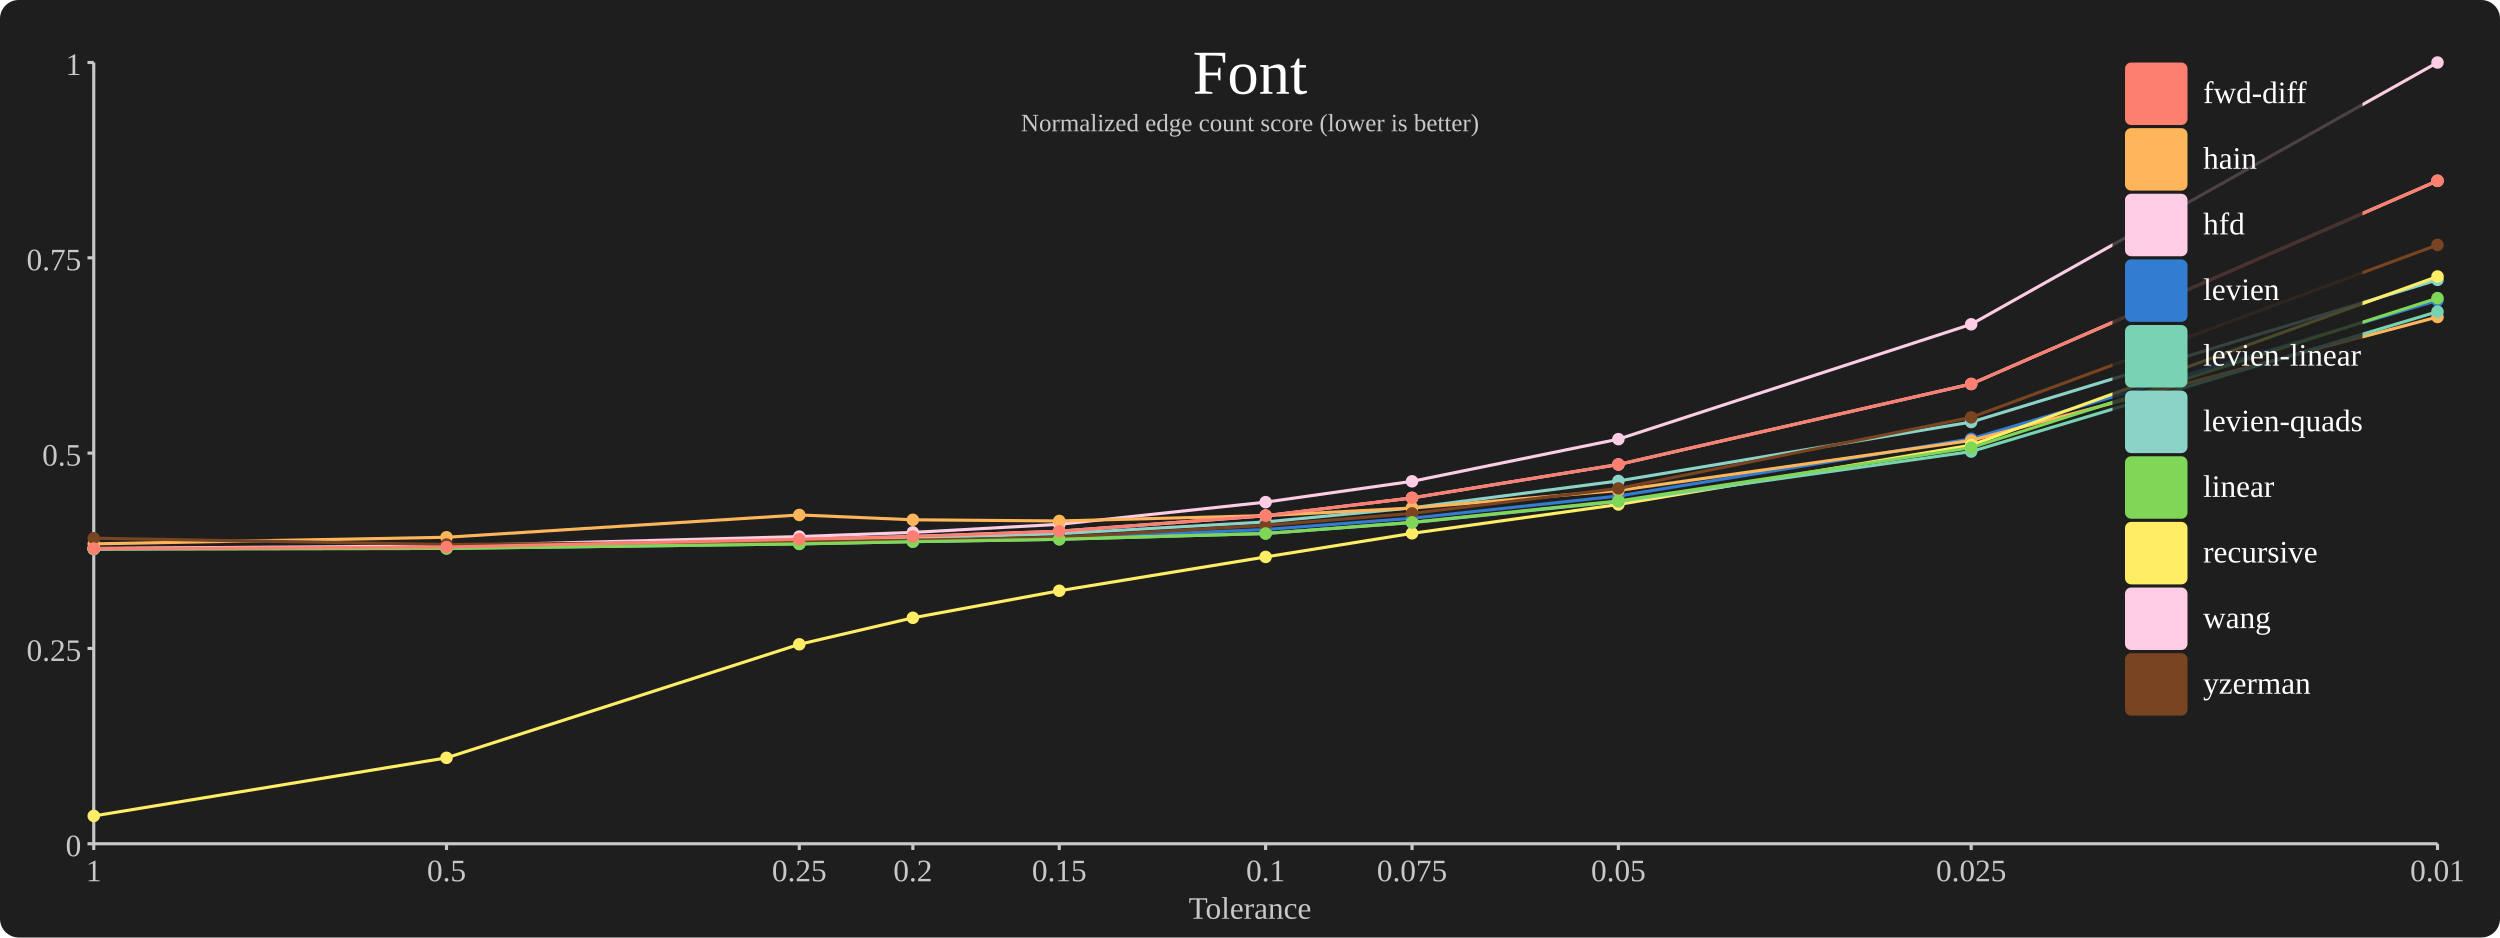
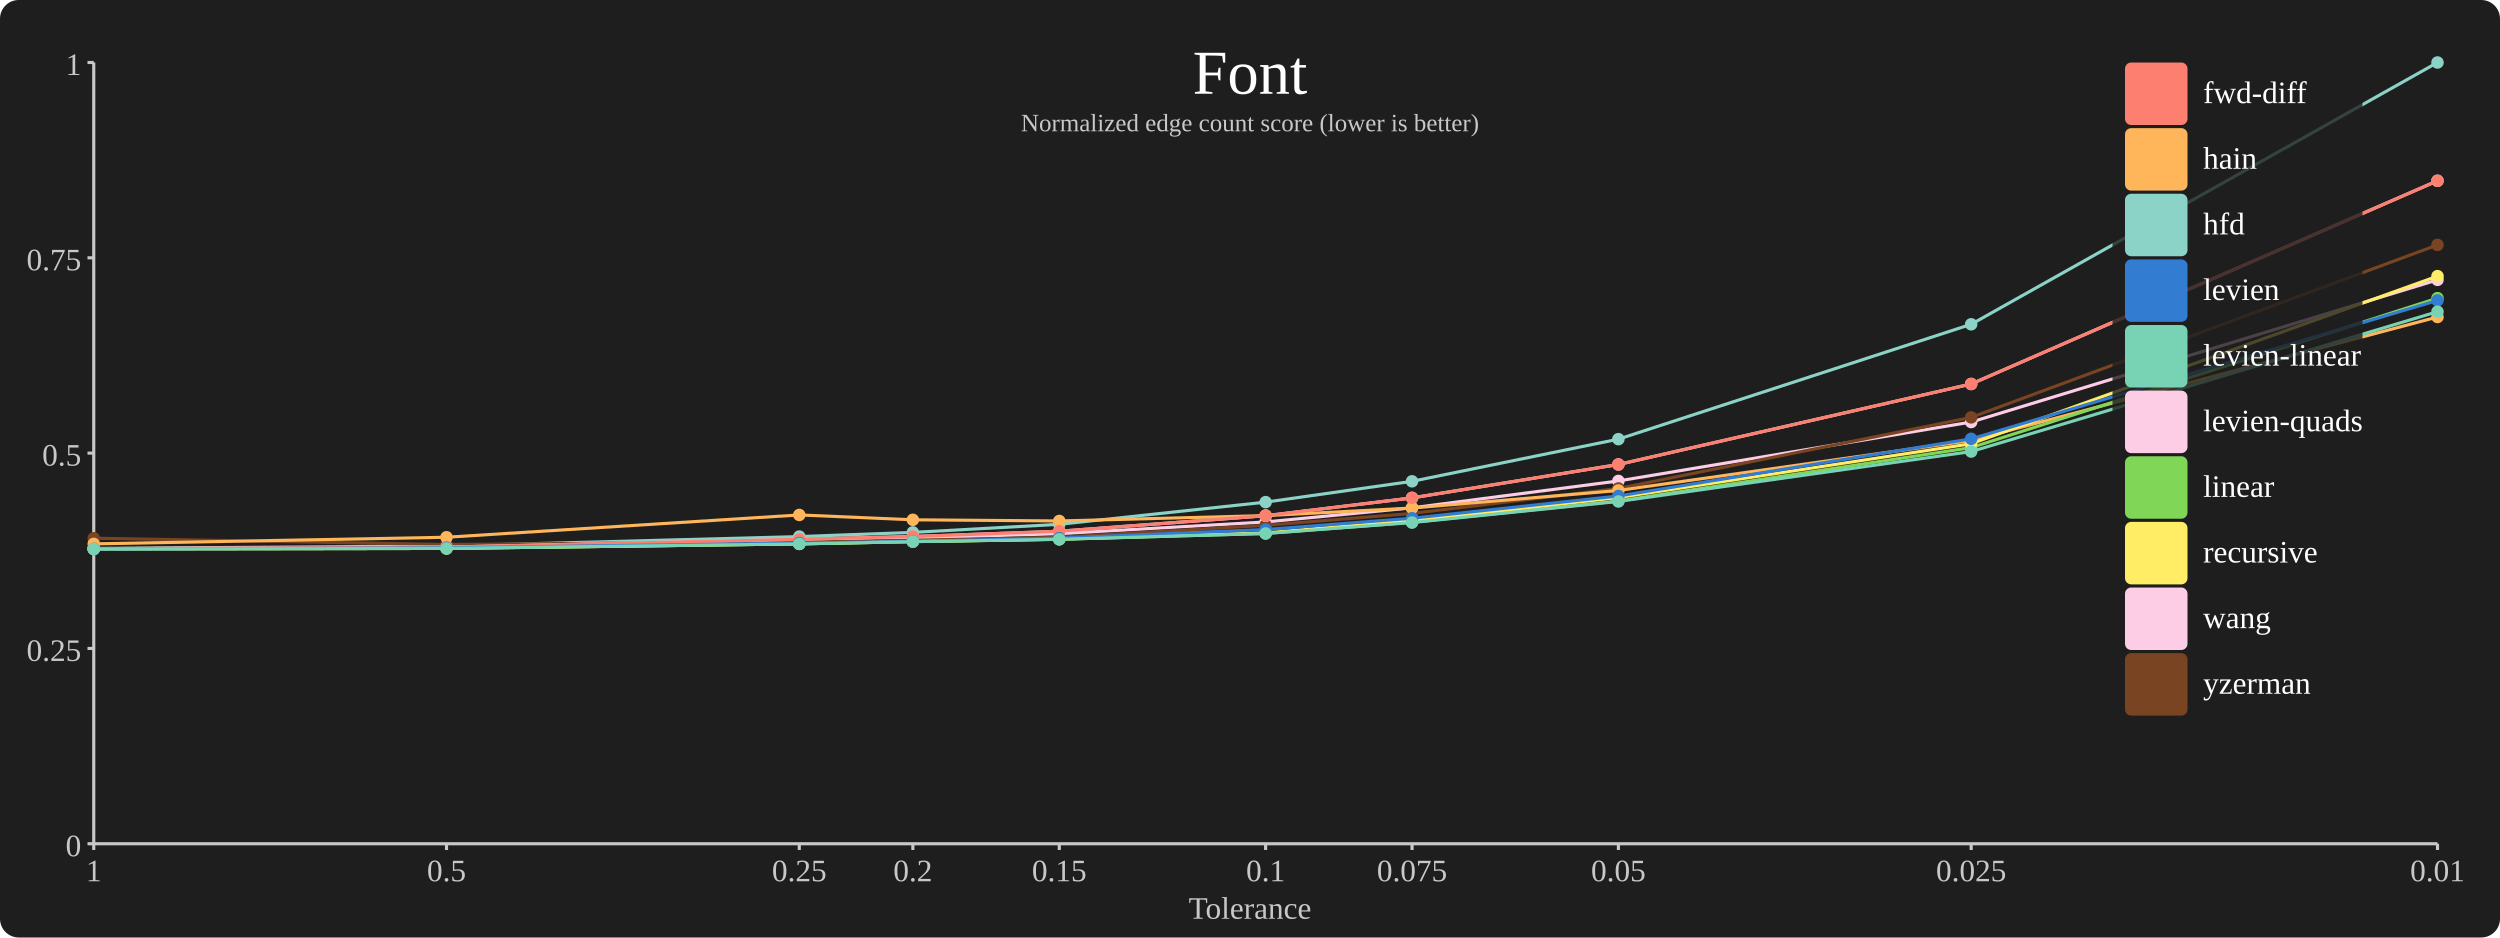
<svg xmlns="http://www.w3.org/2000/svg" viewBox="0 0 800 300">
  <rect x="0" y="0" width="800" height="300" ry="6" style="fill:rgb(30,30,30);stroke:none;fill-opacity:1;stroke-opacity:1;" />
  <path d="M 30 20 L 30 270" style="stroke:rgb(200,200,200);stroke-width:1" />
  <path d="M 30 270 L 780 270" style="stroke:rgb(200,200,200);stroke-width:1" />
  <path d="M 780 270 L 780 272" style="stroke:rgb(200,200,200);stroke-width:1" />
  <text x="780" y="282" style="font-size:10px;fill:rgb(200,200,200);text-anchor:middle;text-align:center;"> 0.01 </text>
  <path d="M 630.772 270 L 630.772 272" style="stroke:rgb(200,200,200);stroke-width:1" />
  <text x="630.772" y="282" style="font-size:10px;fill:rgb(200,200,200);text-anchor:middle;text-align:center;"> 0.025 </text>
  <path d="M 517.886 270 L 517.886 272" style="stroke:rgb(200,200,200);stroke-width:1" />
  <text x="517.886" y="282" style="font-size:10px;fill:rgb(200,200,200);text-anchor:middle;text-align:center;"> 0.05 </text>
  <path d="M 451.852 270 L 451.852 272" style="stroke:rgb(200,200,200);stroke-width:1" />
  <text x="451.852" y="282" style="font-size:10px;fill:rgb(200,200,200);text-anchor:middle;text-align:center;"> 0.075 </text>
  <path d="M 405 270 L 405 272" style="stroke:rgb(200,200,200);stroke-width:1" />
  <text x="405" y="282" style="font-size:10px;fill:rgb(200,200,200);text-anchor:middle;text-align:center;"> 0.1 </text>
  <path d="M 338.966 270 L 338.966 272" style="stroke:rgb(200,200,200);stroke-width:1" />
  <text x="338.966" y="282" style="font-size:10px;fill:rgb(200,200,200);text-anchor:middle;text-align:center;"> 0.15 </text>
  <path d="M 292.114 270 L 292.114 272" style="stroke:rgb(200,200,200);stroke-width:1" />
  <text x="292.114" y="282" style="font-size:10px;fill:rgb(200,200,200);text-anchor:middle;text-align:center;"> 0.2 </text>
  <path d="M 255.773 270 L 255.773 272" style="stroke:rgb(200,200,200);stroke-width:1" />
  <text x="255.773" y="282" style="font-size:10px;fill:rgb(200,200,200);text-anchor:middle;text-align:center;"> 0.25 </text>
  <path d="M 142.886 270 L 142.886 272" style="stroke:rgb(200,200,200);stroke-width:1" />
  <text x="142.886" y="282" style="font-size:10px;fill:rgb(200,200,200);text-anchor:middle;text-align:center;"> 0.5 </text>
  <path d="M 30 270 L 30 272" style="stroke:rgb(200,200,200);stroke-width:1" />
  <text x="30" y="282" style="font-size:10px;fill:rgb(200,200,200);text-anchor:middle;text-align:center;"> 1 </text>
  <path d="M 28 270 L 30 270" style="stroke:rgb(200,200,200);stroke-width:1" />
  <text x="26" y="274" style="font-size:10px;fill:rgb(200,200,200);text-anchor:end;text-align:right;"> 0 </text>
  <path d="M 28 207.5 L 30 207.5" style="stroke:rgb(200,200,200);stroke-width:1" />
  <text x="26" y="211.5" style="font-size:10px;fill:rgb(200,200,200);text-anchor:end;text-align:right;"> 0.25 </text>
  <path d="M 28 145 L 30 145" style="stroke:rgb(200,200,200);stroke-width:1" />
  <text x="26" y="149" style="font-size:10px;fill:rgb(200,200,200);text-anchor:end;text-align:right;"> 0.5 </text>
  <path d="M 28 82.5 L 30 82.5" style="stroke:rgb(200,200,200);stroke-width:1" />
  <text x="26" y="86.5" style="font-size:10px;fill:rgb(200,200,200);text-anchor:end;text-align:right;"> 0.75 </text>
  <path d="M 28 20 L 30 20" style="stroke:rgb(200,200,200);stroke-width:1" />
  <text x="26" y="24" style="font-size:10px;fill:rgb(200,200,200);text-anchor:end;text-align:right;"> 1 </text>
  <text x="400" y="294" style="font-size:10px;fill:rgb(200,200,200);text-anchor:middle;text-align:center;"> Tolerance </text>
-   <circle cx="780" cy="89.55" r="2" style="fill:rgb(139,211,199);stroke:none;fill-opacity:1;stroke-opacity:1;" />
-   <path d="M 780 89.55 L 630.772 135.05" style="stroke:rgb(139,211,199);stroke-width:1" />
-   <circle cx="630.772" cy="135.05" r="2" style="fill:rgb(139,211,199);stroke:none;fill-opacity:1;stroke-opacity:1;" />
-   <path d="M 630.772 135.05 L 517.886 153.9" style="stroke:rgb(139,211,199);stroke-width:1" />
-   <circle cx="517.886" cy="153.9" r="2" style="fill:rgb(139,211,199);stroke:none;fill-opacity:1;stroke-opacity:1;" />
-   <path d="M 517.886 153.9 L 451.852 162.5" style="stroke:rgb(139,211,199);stroke-width:1" />
-   <circle cx="451.852" cy="162.5" r="2" style="fill:rgb(139,211,199);stroke:none;fill-opacity:1;stroke-opacity:1;" />
-   <path d="M 451.852 162.5 L 405 167.018" style="stroke:rgb(139,211,199);stroke-width:1" />
-   <circle cx="405" cy="167.018" r="2" style="fill:rgb(139,211,199);stroke:none;fill-opacity:1;stroke-opacity:1;" />
-   <path d="M 405 167.018 L 338.966 170.77" style="stroke:rgb(139,211,199);stroke-width:1" />
-   <circle cx="338.966" cy="170.77" r="2" style="fill:rgb(139,211,199);stroke:none;fill-opacity:1;stroke-opacity:1;" />
-   <path d="M 338.966 170.77 L 292.114 172.195" style="stroke:rgb(139,211,199);stroke-width:1" />
-   <circle cx="292.114" cy="172.195" r="2" style="fill:rgb(139,211,199);stroke:none;fill-opacity:1;stroke-opacity:1;" />
-   <path d="M 292.114 172.195 L 255.773 173.103" style="stroke:rgb(139,211,199);stroke-width:1" />
-   <circle cx="255.773" cy="173.103" r="2" style="fill:rgb(139,211,199);stroke:none;fill-opacity:1;stroke-opacity:1;" />
-   <path d="M 255.773 173.103 L 142.886 175.205" style="stroke:rgb(139,211,199);stroke-width:1" />
-   <circle cx="142.886" cy="175.205" r="2" style="fill:rgb(139,211,199);stroke:none;fill-opacity:1;stroke-opacity:1;" />
-   <path d="M 142.886 175.205 L 30 175.582" style="stroke:rgb(139,211,199);stroke-width:1" />
-   <circle cx="30" cy="175.582" r="2" style="fill:rgb(139,211,199);stroke:none;fill-opacity:1;stroke-opacity:1;" />
+   <circle cx="780" cy="20" r="2" style="fill:rgb(139,211,199);stroke:none;fill-opacity:1;stroke-opacity:1;" />
+   <path d="M 780 20 L 630.772 103.775" style="stroke:rgb(139,211,199);stroke-width:1" />
+   <circle cx="630.772" cy="103.775" r="2" style="fill:rgb(139,211,199);stroke:none;fill-opacity:1;stroke-opacity:1;" />
+   <path d="M 630.772 103.775 L 517.886 140.528" style="stroke:rgb(139,211,199);stroke-width:1" />
+   <circle cx="517.886" cy="140.528" r="2" style="fill:rgb(139,211,199);stroke:none;fill-opacity:1;stroke-opacity:1;" />
+   <path d="M 517.886 140.528 L 451.852 154.02" style="stroke:rgb(139,211,199);stroke-width:1" />
+   <circle cx="451.852" cy="154.02" r="2" style="fill:rgb(139,211,199);stroke:none;fill-opacity:1;stroke-opacity:1;" />
+   <path d="M 451.852 154.02 L 405 160.68" style="stroke:rgb(139,211,199);stroke-width:1" />
+   <circle cx="405" cy="160.68" r="2" style="fill:rgb(139,211,199);stroke:none;fill-opacity:1;stroke-opacity:1;" />
+   <path d="M 405 160.68 L 338.966 167.775" style="stroke:rgb(139,211,199);stroke-width:1" />
+   <circle cx="338.966" cy="167.775" r="2" style="fill:rgb(139,211,199);stroke:none;fill-opacity:1;stroke-opacity:1;" />
+   <path d="M 338.966 167.775 L 292.114 170.363" style="stroke:rgb(139,211,199);stroke-width:1" />
+   <circle cx="292.114" cy="170.363" r="2" style="fill:rgb(139,211,199);stroke:none;fill-opacity:1;stroke-opacity:1;" />
+   <path d="M 292.114 170.363 L 255.773 171.698" style="stroke:rgb(139,211,199);stroke-width:1" />
+   <circle cx="255.773" cy="171.698" r="2" style="fill:rgb(139,211,199);stroke:none;fill-opacity:1;stroke-opacity:1;" />
+   <path d="M 255.773 171.698 L 142.886 174.688" style="stroke:rgb(139,211,199);stroke-width:1" />
+   <circle cx="142.886" cy="174.688" r="2" style="fill:rgb(139,211,199);stroke:none;fill-opacity:1;stroke-opacity:1;" />
+   <path d="M 142.886 174.688 L 30 175.498" style="stroke:rgb(139,211,199);stroke-width:1" />
+   <circle cx="30" cy="175.498" r="2" style="fill:rgb(139,211,199);stroke:none;fill-opacity:1;stroke-opacity:1;" />
+   <circle cx="780" cy="89.55" r="2" style="fill:rgb(253,204,229);stroke:none;fill-opacity:1;stroke-opacity:1;" />
+   <path d="M 780 89.55 L 630.772 135.05" style="stroke:rgb(253,204,229);stroke-width:1" />
+   <circle cx="630.772" cy="135.05" r="2" style="fill:rgb(253,204,229);stroke:none;fill-opacity:1;stroke-opacity:1;" />
+   <path d="M 630.772 135.05 L 517.886 153.9" style="stroke:rgb(253,204,229);stroke-width:1" />
+   <circle cx="517.886" cy="153.9" r="2" style="fill:rgb(253,204,229);stroke:none;fill-opacity:1;stroke-opacity:1;" />
+   <path d="M 517.886 153.9 L 451.852 162.5" style="stroke:rgb(253,204,229);stroke-width:1" />
+   <circle cx="451.852" cy="162.5" r="2" style="fill:rgb(253,204,229);stroke:none;fill-opacity:1;stroke-opacity:1;" />
+   <path d="M 451.852 162.5 L 405 167.018" style="stroke:rgb(253,204,229);stroke-width:1" />
+   <circle cx="405" cy="167.018" r="2" style="fill:rgb(253,204,229);stroke:none;fill-opacity:1;stroke-opacity:1;" />
+   <path d="M 405 167.018 L 338.966 170.77" style="stroke:rgb(253,204,229);stroke-width:1" />
+   <circle cx="338.966" cy="170.77" r="2" style="fill:rgb(253,204,229);stroke:none;fill-opacity:1;stroke-opacity:1;" />
+   <path d="M 338.966 170.77 L 292.114 172.195" style="stroke:rgb(253,204,229);stroke-width:1" />
+   <circle cx="292.114" cy="172.195" r="2" style="fill:rgb(253,204,229);stroke:none;fill-opacity:1;stroke-opacity:1;" />
+   <path d="M 292.114 172.195 L 255.773 173.103" style="stroke:rgb(253,204,229);stroke-width:1" />
+   <circle cx="255.773" cy="173.103" r="2" style="fill:rgb(253,204,229);stroke:none;fill-opacity:1;stroke-opacity:1;" />
+   <path d="M 255.773 173.103 L 142.886 175.205" style="stroke:rgb(253,204,229);stroke-width:1" />
+   <circle cx="142.886" cy="175.205" r="2" style="fill:rgb(253,204,229);stroke:none;fill-opacity:1;stroke-opacity:1;" />
+   <path d="M 142.886 175.205 L 30 175.582" style="stroke:rgb(253,204,229);stroke-width:1" />
+   <circle cx="30" cy="175.582" r="2" style="fill:rgb(253,204,229);stroke:none;fill-opacity:1;stroke-opacity:1;" />
+   <circle cx="780" cy="78.373" r="2" style="fill:rgb(120,68,33);stroke:none;fill-opacity:1;stroke-opacity:1;" />
+   <path d="M 780 78.373 L 630.772 133.56" style="stroke:rgb(120,68,33);stroke-width:1" />
+   <circle cx="630.772" cy="133.56" r="2" style="fill:rgb(120,68,33);stroke:none;fill-opacity:1;stroke-opacity:1;" />
+   <path d="M 630.772 133.56 L 517.886 156.302" style="stroke:rgb(120,68,33);stroke-width:1" />
+   <circle cx="517.886" cy="156.302" r="2" style="fill:rgb(120,68,33);stroke:none;fill-opacity:1;stroke-opacity:1;" />
+   <path d="M 517.886 156.302 L 451.852 164.285" style="stroke:rgb(120,68,33);stroke-width:1" />
+   <circle cx="451.852" cy="164.285" r="2" style="fill:rgb(120,68,33);stroke:none;fill-opacity:1;stroke-opacity:1;" />
+   <path d="M 451.852 164.285 L 405 168.097" style="stroke:rgb(120,68,33);stroke-width:1" />
+   <circle cx="405" cy="168.097" r="2" style="fill:rgb(120,68,33);stroke:none;fill-opacity:1;stroke-opacity:1;" />
+   <path d="M 405 168.097 L 338.966 171.925" style="stroke:rgb(120,68,33);stroke-width:1" />
+   <circle cx="338.966" cy="171.925" r="2" style="fill:rgb(120,68,33);stroke:none;fill-opacity:1;stroke-opacity:1;" />
+   <path d="M 338.966 171.925 L 292.114 172.868" style="stroke:rgb(120,68,33);stroke-width:1" />
+   <circle cx="292.114" cy="172.868" r="2" style="fill:rgb(120,68,33);stroke:none;fill-opacity:1;stroke-opacity:1;" />
+   <path d="M 292.114 172.868 L 255.773 173.335" style="stroke:rgb(120,68,33);stroke-width:1" />
+   <circle cx="255.773" cy="173.335" r="2" style="fill:rgb(120,68,33);stroke:none;fill-opacity:1;stroke-opacity:1;" />
+   <path d="M 255.773 173.335 L 142.886 174.243" style="stroke:rgb(120,68,33);stroke-width:1" />
+   <circle cx="142.886" cy="174.243" r="2" style="fill:rgb(120,68,33);stroke:none;fill-opacity:1;stroke-opacity:1;" />
+   <path d="M 142.886 174.243 L 30 172.23" style="stroke:rgb(120,68,33);stroke-width:1" />
+   <circle cx="30" cy="172.23" r="2" style="fill:rgb(120,68,33);stroke:none;fill-opacity:1;stroke-opacity:1;" />
+   <circle cx="780" cy="57.852" r="2" style="fill:rgb(253,204,229);stroke:none;fill-opacity:1;stroke-opacity:1;" />
+   <path d="M 780 57.852 L 630.772 122.875" style="stroke:rgb(253,204,229);stroke-width:1" />
+   <circle cx="630.772" cy="122.875" r="2" style="fill:rgb(253,204,229);stroke:none;fill-opacity:1;stroke-opacity:1;" />
+   <path d="M 630.772 122.875 L 517.886 148.63" style="stroke:rgb(253,204,229);stroke-width:1" />
+   <circle cx="517.886" cy="148.63" r="2" style="fill:rgb(253,204,229);stroke:none;fill-opacity:1;stroke-opacity:1;" />
+   <path d="M 517.886 148.63 L 451.852 159.323" style="stroke:rgb(253,204,229);stroke-width:1" />
+   <circle cx="451.852" cy="159.323" r="2" style="fill:rgb(253,204,229);stroke:none;fill-opacity:1;stroke-opacity:1;" />
+   <path d="M 451.852 159.323 L 405 165.022" style="stroke:rgb(253,204,229);stroke-width:1" />
+   <circle cx="405" cy="165.022" r="2" style="fill:rgb(253,204,229);stroke:none;fill-opacity:1;stroke-opacity:1;" />
+   <path d="M 405 165.022 L 338.966 169.99" style="stroke:rgb(253,204,229);stroke-width:1" />
+   <circle cx="338.966" cy="169.99" r="2" style="fill:rgb(253,204,229);stroke:none;fill-opacity:1;stroke-opacity:1;" />
+   <path d="M 338.966 169.99 L 292.114 171.685" style="stroke:rgb(253,204,229);stroke-width:1" />
+   <circle cx="292.114" cy="171.685" r="2" style="fill:rgb(253,204,229);stroke:none;fill-opacity:1;stroke-opacity:1;" />
+   <path d="M 292.114 171.685 L 255.773 172.567" style="stroke:rgb(253,204,229);stroke-width:1" />
+   <circle cx="255.773" cy="172.567" r="2" style="fill:rgb(253,204,229);stroke:none;fill-opacity:1;stroke-opacity:1;" />
+   <path d="M 255.773 172.567 L 142.886 175.065" style="stroke:rgb(253,204,229);stroke-width:1" />
+   <circle cx="142.886" cy="175.065" r="2" style="fill:rgb(253,204,229);stroke:none;fill-opacity:1;stroke-opacity:1;" />
+   <path d="M 142.886 175.065 L 30 175.558" style="stroke:rgb(253,204,229);stroke-width:1" />
+   <circle cx="30" cy="175.558" r="2" style="fill:rgb(253,204,229);stroke:none;fill-opacity:1;stroke-opacity:1;" />
+   <circle cx="780" cy="101.438" r="2" style="fill:rgb(255,181,90);stroke:none;fill-opacity:1;stroke-opacity:1;" />
+   <path d="M 780 101.438 L 630.772 140.942" style="stroke:rgb(255,181,90);stroke-width:1" />
+   <circle cx="630.772" cy="140.942" r="2" style="fill:rgb(255,181,90);stroke:none;fill-opacity:1;stroke-opacity:1;" />
+   <path d="M 630.772 140.942 L 517.886 156.95" style="stroke:rgb(255,181,90);stroke-width:1" />
+   <circle cx="517.886" cy="156.95" r="2" style="fill:rgb(255,181,90);stroke:none;fill-opacity:1;stroke-opacity:1;" />
+   <path d="M 517.886 156.95 L 451.852 162.567" style="stroke:rgb(255,181,90);stroke-width:1" />
+   <circle cx="451.852" cy="162.567" r="2" style="fill:rgb(255,181,90);stroke:none;fill-opacity:1;stroke-opacity:1;" />
+   <path d="M 451.852 162.567 L 405 164.993" style="stroke:rgb(255,181,90);stroke-width:1" />
+   <circle cx="405" cy="164.993" r="2" style="fill:rgb(255,181,90);stroke:none;fill-opacity:1;stroke-opacity:1;" />
+   <path d="M 405 164.993 L 338.966 166.705" style="stroke:rgb(255,181,90);stroke-width:1" />
+   <circle cx="338.966" cy="166.705" r="2" style="fill:rgb(255,181,90);stroke:none;fill-opacity:1;stroke-opacity:1;" />
+   <path d="M 338.966 166.705 L 292.114 166.338" style="stroke:rgb(255,181,90);stroke-width:1" />
+   <circle cx="292.114" cy="166.338" r="2" style="fill:rgb(255,181,90);stroke:none;fill-opacity:1;stroke-opacity:1;" />
+   <path d="M 292.114 166.338 L 255.773 164.782" style="stroke:rgb(255,181,90);stroke-width:1" />
+   <circle cx="255.773" cy="164.782" r="2" style="fill:rgb(255,181,90);stroke:none;fill-opacity:1;stroke-opacity:1;" />
+   <path d="M 255.773 164.782 L 142.886 171.918" style="stroke:rgb(255,181,90);stroke-width:1" />
+   <circle cx="142.886" cy="171.918" r="2" style="fill:rgb(255,181,90);stroke:none;fill-opacity:1;stroke-opacity:1;" />
+   <path d="M 142.886 171.918 L 30 174.04" style="stroke:rgb(255,181,90);stroke-width:1" />
+   <circle cx="30" cy="174.04" r="2" style="fill:rgb(255,181,90);stroke:none;fill-opacity:1;stroke-opacity:1;" />
+   <circle cx="780" cy="57.852" r="2" style="fill:rgb(253,127,111);stroke:none;fill-opacity:1;stroke-opacity:1;" />
+   <path d="M 780 57.852 L 630.772 122.875" style="stroke:rgb(253,127,111);stroke-width:1" />
+   <circle cx="630.772" cy="122.875" r="2" style="fill:rgb(253,127,111);stroke:none;fill-opacity:1;stroke-opacity:1;" />
+   <path d="M 630.772 122.875 L 517.886 148.63" style="stroke:rgb(253,127,111);stroke-width:1" />
+   <circle cx="517.886" cy="148.63" r="2" style="fill:rgb(253,127,111);stroke:none;fill-opacity:1;stroke-opacity:1;" />
+   <path d="M 517.886 148.63 L 451.852 159.323" style="stroke:rgb(253,127,111);stroke-width:1" />
+   <circle cx="451.852" cy="159.323" r="2" style="fill:rgb(253,127,111);stroke:none;fill-opacity:1;stroke-opacity:1;" />
+   <path d="M 451.852 159.323 L 405 165.022" style="stroke:rgb(253,127,111);stroke-width:1" />
+   <circle cx="405" cy="165.022" r="2" style="fill:rgb(253,127,111);stroke:none;fill-opacity:1;stroke-opacity:1;" />
+   <path d="M 405 165.022 L 338.966 169.99" style="stroke:rgb(253,127,111);stroke-width:1" />
+   <circle cx="338.966" cy="169.99" r="2" style="fill:rgb(253,127,111);stroke:none;fill-opacity:1;stroke-opacity:1;" />
+   <path d="M 338.966 169.99 L 292.114 171.685" style="stroke:rgb(253,127,111);stroke-width:1" />
+   <circle cx="292.114" cy="171.685" r="2" style="fill:rgb(253,127,111);stroke:none;fill-opacity:1;stroke-opacity:1;" />
+   <path d="M 292.114 171.685 L 255.773 172.567" style="stroke:rgb(253,127,111);stroke-width:1" />
+   <circle cx="255.773" cy="172.567" r="2" style="fill:rgb(253,127,111);stroke:none;fill-opacity:1;stroke-opacity:1;" />
+   <path d="M 255.773 172.567 L 142.886 175.065" style="stroke:rgb(253,127,111);stroke-width:1" />
+   <circle cx="142.886" cy="175.065" r="2" style="fill:rgb(253,127,111);stroke:none;fill-opacity:1;stroke-opacity:1;" />
+   <path d="M 142.886 175.065 L 30 175.558" style="stroke:rgb(253,127,111);stroke-width:1" />
+   <circle cx="30" cy="175.558" r="2" style="fill:rgb(253,127,111);stroke:none;fill-opacity:1;stroke-opacity:1;" />
+   <circle cx="780" cy="95.407" r="2" style="fill:rgb(128,214,87);stroke:none;fill-opacity:1;stroke-opacity:1;" />
+   <path d="M 780 95.407 L 630.772 143.238" style="stroke:rgb(128,214,87);stroke-width:1" />
+   <circle cx="630.772" cy="143.238" r="2" style="fill:rgb(128,214,87);stroke:none;fill-opacity:1;stroke-opacity:1;" />
+   <path d="M 630.772 143.238 L 517.886 160.302" style="stroke:rgb(128,214,87);stroke-width:1" />
+   <circle cx="517.886" cy="160.302" r="2" style="fill:rgb(128,214,87);stroke:none;fill-opacity:1;stroke-opacity:1;" />
+   <path d="M 517.886 160.302 L 451.852 167.132" style="stroke:rgb(128,214,87);stroke-width:1" />
+   <circle cx="451.852" cy="167.132" r="2" style="fill:rgb(128,214,87);stroke:none;fill-opacity:1;stroke-opacity:1;" />
+   <path d="M 451.852 167.132 L 405 170.71" style="stroke:rgb(128,214,87);stroke-width:1" />
+   <circle cx="405" cy="170.71" r="2" style="fill:rgb(128,214,87);stroke:none;fill-opacity:1;stroke-opacity:1;" />
+   <path d="M 405 170.71 L 338.966 172.567" style="stroke:rgb(128,214,87);stroke-width:1" />
+   <circle cx="338.966" cy="172.567" r="2" style="fill:rgb(128,214,87);stroke:none;fill-opacity:1;stroke-opacity:1;" />
+   <path d="M 338.966 172.567 L 292.114 173.325" style="stroke:rgb(128,214,87);stroke-width:1" />
+   <circle cx="292.114" cy="173.325" r="2" style="fill:rgb(128,214,87);stroke:none;fill-opacity:1;stroke-opacity:1;" />
+   <path d="M 292.114 173.325 L 255.773 174.045" style="stroke:rgb(128,214,87);stroke-width:1" />
+   <circle cx="255.773" cy="174.045" r="2" style="fill:rgb(128,214,87);stroke:none;fill-opacity:1;stroke-opacity:1;" />
+   <path d="M 255.773 174.045 L 142.886 175.493" style="stroke:rgb(128,214,87);stroke-width:1" />
+   <circle cx="142.886" cy="175.493" r="2" style="fill:rgb(128,214,87);stroke:none;fill-opacity:1;stroke-opacity:1;" />
+   <path d="M 142.886 175.493 L 30 175.668" style="stroke:rgb(128,214,87);stroke-width:1" />
+   <circle cx="30" cy="175.668" r="2" style="fill:rgb(128,214,87);stroke:none;fill-opacity:1;stroke-opacity:1;" />
+   <circle cx="780" cy="88.367" r="2" style="fill:rgb(255,238,101);stroke:none;fill-opacity:1;stroke-opacity:1;" />
+   <path d="M 780 88.367 L 630.772 141.993" style="stroke:rgb(255,238,101);stroke-width:1" />
+   <circle cx="630.772" cy="141.993" r="2" style="fill:rgb(255,238,101);stroke:none;fill-opacity:1;stroke-opacity:1;" />
+   <path d="M 630.772 141.993 L 517.886 159.202" style="stroke:rgb(255,238,101);stroke-width:1" />
+   <circle cx="517.886" cy="159.202" r="2" style="fill:rgb(255,238,101);stroke:none;fill-opacity:1;stroke-opacity:1;" />
+   <path d="M 517.886 159.202 L 451.852 166.567" style="stroke:rgb(255,238,101);stroke-width:1" />
+   <circle cx="451.852" cy="166.567" r="2" style="fill:rgb(255,238,101);stroke:none;fill-opacity:1;stroke-opacity:1;" />
+   <path d="M 451.852 166.567 L 405 170.52" style="stroke:rgb(255,238,101);stroke-width:1" />
+   <circle cx="405" cy="170.52" r="2" style="fill:rgb(255,238,101);stroke:none;fill-opacity:1;stroke-opacity:1;" />
+   <path d="M 405 170.52 L 338.966 172.537" style="stroke:rgb(255,238,101);stroke-width:1" />
+   <circle cx="338.966" cy="172.537" r="2" style="fill:rgb(255,238,101);stroke:none;fill-opacity:1;stroke-opacity:1;" />
+   <path d="M 338.966 172.537 L 292.114 173.287" style="stroke:rgb(255,238,101);stroke-width:1" />
+   <circle cx="292.114" cy="173.287" r="2" style="fill:rgb(255,238,101);stroke:none;fill-opacity:1;stroke-opacity:1;" />
+   <path d="M 292.114 173.287 L 255.773 174.032" style="stroke:rgb(255,238,101);stroke-width:1" />
+   <circle cx="255.773" cy="174.032" r="2" style="fill:rgb(255,238,101);stroke:none;fill-opacity:1;stroke-opacity:1;" />
+   <path d="M 255.773 174.032 L 142.886 175.493" style="stroke:rgb(255,238,101);stroke-width:1" />
+   <circle cx="142.886" cy="175.493" r="2" style="fill:rgb(255,238,101);stroke:none;fill-opacity:1;stroke-opacity:1;" />
+   <path d="M 142.886 175.493 L 30 175.668" style="stroke:rgb(255,238,101);stroke-width:1" />
+   <circle cx="30" cy="175.668" r="2" style="fill:rgb(255,238,101);stroke:none;fill-opacity:1;stroke-opacity:1;" />
  <circle cx="780" cy="96.127" r="2" style="fill:rgb(50,125,209);stroke:none;fill-opacity:1;stroke-opacity:1;" />
  <path d="M 780 96.127 L 630.772 140.42" style="stroke:rgb(50,125,209);stroke-width:1" />
  <circle cx="630.772" cy="140.42" r="2" style="fill:rgb(50,125,209);stroke:none;fill-opacity:1;stroke-opacity:1;" />
  <path d="M 630.772 140.42 L 517.886 158.71" style="stroke:rgb(50,125,209);stroke-width:1" />
  <circle cx="517.886" cy="158.71" r="2" style="fill:rgb(50,125,209);stroke:none;fill-opacity:1;stroke-opacity:1;" />
  <path d="M 517.886 158.71 L 451.852 165.835" style="stroke:rgb(50,125,209);stroke-width:1" />
  <circle cx="451.852" cy="165.835" r="2" style="fill:rgb(50,125,209);stroke:none;fill-opacity:1;stroke-opacity:1;" />
  <path d="M 451.852 165.835 L 405 169.445" style="stroke:rgb(50,125,209);stroke-width:1" />
  <circle cx="405" cy="169.445" r="2" style="fill:rgb(50,125,209);stroke:none;fill-opacity:1;stroke-opacity:1;" />
  <path d="M 405 169.445 L 338.966 172.2" style="stroke:rgb(50,125,209);stroke-width:1" />
  <circle cx="338.966" cy="172.2" r="2" style="fill:rgb(50,125,209);stroke:none;fill-opacity:1;stroke-opacity:1;" />
  <path d="M 338.966 172.2 L 292.114 173.24" style="stroke:rgb(50,125,209);stroke-width:1" />
  <circle cx="292.114" cy="173.24" r="2" style="fill:rgb(50,125,209);stroke:none;fill-opacity:1;stroke-opacity:1;" />
  <path d="M 292.114 173.24 L 255.773 173.762" style="stroke:rgb(50,125,209);stroke-width:1" />
  <circle cx="255.773" cy="173.762" r="2" style="fill:rgb(50,125,209);stroke:none;fill-opacity:1;stroke-opacity:1;" />
  <path d="M 255.773 173.762 L 142.886 175.305" style="stroke:rgb(50,125,209);stroke-width:1" />
  <circle cx="142.886" cy="175.305" r="2" style="fill:rgb(50,125,209);stroke:none;fill-opacity:1;stroke-opacity:1;" />
  <path d="M 142.886 175.305 L 30 175.66" style="stroke:rgb(50,125,209);stroke-width:1" />
  <circle cx="30" cy="175.66" r="2" style="fill:rgb(50,125,209);stroke:none;fill-opacity:1;stroke-opacity:1;" />
-   <circle cx="780" cy="20" r="2" style="fill:rgb(253,204,229);stroke:none;fill-opacity:1;stroke-opacity:1;" />
-   <path d="M 780 20 L 630.772 103.775" style="stroke:rgb(253,204,229);stroke-width:1" />
-   <circle cx="630.772" cy="103.775" r="2" style="fill:rgb(253,204,229);stroke:none;fill-opacity:1;stroke-opacity:1;" />
-   <path d="M 630.772 103.775 L 517.886 140.528" style="stroke:rgb(253,204,229);stroke-width:1" />
-   <circle cx="517.886" cy="140.528" r="2" style="fill:rgb(253,204,229);stroke:none;fill-opacity:1;stroke-opacity:1;" />
-   <path d="M 517.886 140.528 L 451.852 154.02" style="stroke:rgb(253,204,229);stroke-width:1" />
-   <circle cx="451.852" cy="154.02" r="2" style="fill:rgb(253,204,229);stroke:none;fill-opacity:1;stroke-opacity:1;" />
-   <path d="M 451.852 154.02 L 405 160.68" style="stroke:rgb(253,204,229);stroke-width:1" />
-   <circle cx="405" cy="160.68" r="2" style="fill:rgb(253,204,229);stroke:none;fill-opacity:1;stroke-opacity:1;" />
-   <path d="M 405 160.68 L 338.966 167.775" style="stroke:rgb(253,204,229);stroke-width:1" />
-   <circle cx="338.966" cy="167.775" r="2" style="fill:rgb(253,204,229);stroke:none;fill-opacity:1;stroke-opacity:1;" />
-   <path d="M 338.966 167.775 L 292.114 170.363" style="stroke:rgb(253,204,229);stroke-width:1" />
-   <circle cx="292.114" cy="170.363" r="2" style="fill:rgb(253,204,229);stroke:none;fill-opacity:1;stroke-opacity:1;" />
-   <path d="M 292.114 170.363 L 255.773 171.698" style="stroke:rgb(253,204,229);stroke-width:1" />
-   <circle cx="255.773" cy="171.698" r="2" style="fill:rgb(253,204,229);stroke:none;fill-opacity:1;stroke-opacity:1;" />
-   <path d="M 255.773 171.698 L 142.886 174.688" style="stroke:rgb(253,204,229);stroke-width:1" />
-   <circle cx="142.886" cy="174.688" r="2" style="fill:rgb(253,204,229);stroke:none;fill-opacity:1;stroke-opacity:1;" />
-   <path d="M 142.886 174.688 L 30 175.498" style="stroke:rgb(253,204,229);stroke-width:1" />
-   <circle cx="30" cy="175.498" r="2" style="fill:rgb(253,204,229);stroke:none;fill-opacity:1;stroke-opacity:1;" />
-   <circle cx="780" cy="101.438" r="2" style="fill:rgb(255,181,90);stroke:none;fill-opacity:1;stroke-opacity:1;" />
-   <path d="M 780 101.438 L 630.772 140.942" style="stroke:rgb(255,181,90);stroke-width:1" />
-   <circle cx="630.772" cy="140.942" r="2" style="fill:rgb(255,181,90);stroke:none;fill-opacity:1;stroke-opacity:1;" />
-   <path d="M 630.772 140.942 L 517.886 156.95" style="stroke:rgb(255,181,90);stroke-width:1" />
-   <circle cx="517.886" cy="156.95" r="2" style="fill:rgb(255,181,90);stroke:none;fill-opacity:1;stroke-opacity:1;" />
-   <path d="M 517.886 156.95 L 451.852 162.567" style="stroke:rgb(255,181,90);stroke-width:1" />
-   <circle cx="451.852" cy="162.567" r="2" style="fill:rgb(255,181,90);stroke:none;fill-opacity:1;stroke-opacity:1;" />
-   <path d="M 451.852 162.567 L 405 164.993" style="stroke:rgb(255,181,90);stroke-width:1" />
-   <circle cx="405" cy="164.993" r="2" style="fill:rgb(255,181,90);stroke:none;fill-opacity:1;stroke-opacity:1;" />
-   <path d="M 405 164.993 L 338.966 166.705" style="stroke:rgb(255,181,90);stroke-width:1" />
-   <circle cx="338.966" cy="166.705" r="2" style="fill:rgb(255,181,90);stroke:none;fill-opacity:1;stroke-opacity:1;" />
-   <path d="M 338.966 166.705 L 292.114 166.338" style="stroke:rgb(255,181,90);stroke-width:1" />
-   <circle cx="292.114" cy="166.338" r="2" style="fill:rgb(255,181,90);stroke:none;fill-opacity:1;stroke-opacity:1;" />
-   <path d="M 292.114 166.338 L 255.773 164.782" style="stroke:rgb(255,181,90);stroke-width:1" />
-   <circle cx="255.773" cy="164.782" r="2" style="fill:rgb(255,181,90);stroke:none;fill-opacity:1;stroke-opacity:1;" />
-   <path d="M 255.773 164.782 L 142.886 171.918" style="stroke:rgb(255,181,90);stroke-width:1" />
-   <circle cx="142.886" cy="171.918" r="2" style="fill:rgb(255,181,90);stroke:none;fill-opacity:1;stroke-opacity:1;" />
-   <path d="M 142.886 171.918 L 30 174.04" style="stroke:rgb(255,181,90);stroke-width:1" />
-   <circle cx="30" cy="174.04" r="2" style="fill:rgb(255,181,90);stroke:none;fill-opacity:1;stroke-opacity:1;" />
-   <circle cx="780" cy="88.48" r="2" style="fill:rgb(255,238,101);stroke:none;fill-opacity:1;stroke-opacity:1;" />
-   <path d="M 780 88.48 L 630.772 142.438" style="stroke:rgb(255,238,101);stroke-width:1" />
-   <circle cx="630.772" cy="142.438" r="2" style="fill:rgb(255,238,101);stroke:none;fill-opacity:1;stroke-opacity:1;" />
-   <path d="M 630.772 142.438 L 517.886 161.438" style="stroke:rgb(255,238,101);stroke-width:1" />
-   <circle cx="517.886" cy="161.438" r="2" style="fill:rgb(255,238,101);stroke:none;fill-opacity:1;stroke-opacity:1;" />
-   <path d="M 517.886 161.438 L 451.852 170.67" style="stroke:rgb(255,238,101);stroke-width:1" />
-   <circle cx="451.852" cy="170.67" r="2" style="fill:rgb(255,238,101);stroke:none;fill-opacity:1;stroke-opacity:1;" />
-   <path d="M 451.852 170.67 L 405 178.213" style="stroke:rgb(255,238,101);stroke-width:1" />
-   <circle cx="405" cy="178.213" r="2" style="fill:rgb(255,238,101);stroke:none;fill-opacity:1;stroke-opacity:1;" />
-   <path d="M 405 178.213 L 338.966 189.043" style="stroke:rgb(255,238,101);stroke-width:1" />
-   <circle cx="338.966" cy="189.043" r="2" style="fill:rgb(255,238,101);stroke:none;fill-opacity:1;stroke-opacity:1;" />
-   <path d="M 338.966 189.043 L 292.114 197.7" style="stroke:rgb(255,238,101);stroke-width:1" />
-   <circle cx="292.114" cy="197.7" r="2" style="fill:rgb(255,238,101);stroke:none;fill-opacity:1;stroke-opacity:1;" />
-   <path d="M 292.114 197.7 L 255.773 206.18" style="stroke:rgb(255,238,101);stroke-width:1" />
-   <circle cx="255.773" cy="206.18" r="2" style="fill:rgb(255,238,101);stroke:none;fill-opacity:1;stroke-opacity:1;" />
-   <path d="M 255.773 206.18 L 142.886 242.507" style="stroke:rgb(255,238,101);stroke-width:1" />
-   <circle cx="142.886" cy="242.507" r="2" style="fill:rgb(255,238,101);stroke:none;fill-opacity:1;stroke-opacity:1;" />
-   <path d="M 142.886 242.507 L 30 261.098" style="stroke:rgb(255,238,101);stroke-width:1" />
-   <circle cx="30" cy="261.098" r="2" style="fill:rgb(255,238,101);stroke:none;fill-opacity:1;stroke-opacity:1;" />
  <circle cx="780" cy="99.733" r="2" style="fill:rgb(119,211,179);stroke:none;fill-opacity:1;stroke-opacity:1;" />
  <path d="M 780 99.733 L 630.772 144.498" style="stroke:rgb(119,211,179);stroke-width:1" />
  <circle cx="630.772" cy="144.498" r="2" style="fill:rgb(119,211,179);stroke:none;fill-opacity:1;stroke-opacity:1;" />
  <path d="M 630.772 144.498 L 517.886 160.465" style="stroke:rgb(119,211,179);stroke-width:1" />
  <circle cx="517.886" cy="160.465" r="2" style="fill:rgb(119,211,179);stroke:none;fill-opacity:1;stroke-opacity:1;" />
  <path d="M 517.886 160.465 L 451.852 167.215" style="stroke:rgb(119,211,179);stroke-width:1" />
  <circle cx="451.852" cy="167.215" r="2" style="fill:rgb(119,211,179);stroke:none;fill-opacity:1;stroke-opacity:1;" />
  <path d="M 451.852 167.215 L 405 170.71" style="stroke:rgb(119,211,179);stroke-width:1" />
  <circle cx="405" cy="170.71" r="2" style="fill:rgb(119,211,179);stroke:none;fill-opacity:1;stroke-opacity:1;" />
  <path d="M 405 170.71 L 338.966 172.567" style="stroke:rgb(119,211,179);stroke-width:1" />
  <circle cx="338.966" cy="172.567" r="2" style="fill:rgb(119,211,179);stroke:none;fill-opacity:1;stroke-opacity:1;" />
  <path d="M 338.966 172.567 L 292.114 173.325" style="stroke:rgb(119,211,179);stroke-width:1" />
  <circle cx="292.114" cy="173.325" r="2" style="fill:rgb(119,211,179);stroke:none;fill-opacity:1;stroke-opacity:1;" />
  <path d="M 292.114 173.325 L 255.773 174.045" style="stroke:rgb(119,211,179);stroke-width:1" />
  <circle cx="255.773" cy="174.045" r="2" style="fill:rgb(119,211,179);stroke:none;fill-opacity:1;stroke-opacity:1;" />
  <path d="M 255.773 174.045 L 142.886 175.493" style="stroke:rgb(119,211,179);stroke-width:1" />
  <circle cx="142.886" cy="175.493" r="2" style="fill:rgb(119,211,179);stroke:none;fill-opacity:1;stroke-opacity:1;" />
  <path d="M 142.886 175.493 L 30 175.668" style="stroke:rgb(119,211,179);stroke-width:1" />
  <circle cx="30" cy="175.668" r="2" style="fill:rgb(119,211,179);stroke:none;fill-opacity:1;stroke-opacity:1;" />
-   <circle cx="780" cy="57.852" r="2" style="fill:rgb(253,204,229);stroke:none;fill-opacity:1;stroke-opacity:1;" />
-   <path d="M 780 57.852 L 630.772 122.875" style="stroke:rgb(253,204,229);stroke-width:1" />
-   <circle cx="630.772" cy="122.875" r="2" style="fill:rgb(253,204,229);stroke:none;fill-opacity:1;stroke-opacity:1;" />
-   <path d="M 630.772 122.875 L 517.886 148.63" style="stroke:rgb(253,204,229);stroke-width:1" />
-   <circle cx="517.886" cy="148.63" r="2" style="fill:rgb(253,204,229);stroke:none;fill-opacity:1;stroke-opacity:1;" />
-   <path d="M 517.886 148.63 L 451.852 159.323" style="stroke:rgb(253,204,229);stroke-width:1" />
-   <circle cx="451.852" cy="159.323" r="2" style="fill:rgb(253,204,229);stroke:none;fill-opacity:1;stroke-opacity:1;" />
-   <path d="M 451.852 159.323 L 405 165.022" style="stroke:rgb(253,204,229);stroke-width:1" />
-   <circle cx="405" cy="165.022" r="2" style="fill:rgb(253,204,229);stroke:none;fill-opacity:1;stroke-opacity:1;" />
-   <path d="M 405 165.022 L 338.966 169.99" style="stroke:rgb(253,204,229);stroke-width:1" />
-   <circle cx="338.966" cy="169.99" r="2" style="fill:rgb(253,204,229);stroke:none;fill-opacity:1;stroke-opacity:1;" />
-   <path d="M 338.966 169.99 L 292.114 171.685" style="stroke:rgb(253,204,229);stroke-width:1" />
-   <circle cx="292.114" cy="171.685" r="2" style="fill:rgb(253,204,229);stroke:none;fill-opacity:1;stroke-opacity:1;" />
-   <path d="M 292.114 171.685 L 255.773 172.567" style="stroke:rgb(253,204,229);stroke-width:1" />
-   <circle cx="255.773" cy="172.567" r="2" style="fill:rgb(253,204,229);stroke:none;fill-opacity:1;stroke-opacity:1;" />
-   <path d="M 255.773 172.567 L 142.886 175.065" style="stroke:rgb(253,204,229);stroke-width:1" />
-   <circle cx="142.886" cy="175.065" r="2" style="fill:rgb(253,204,229);stroke:none;fill-opacity:1;stroke-opacity:1;" />
-   <path d="M 142.886 175.065 L 30 175.558" style="stroke:rgb(253,204,229);stroke-width:1" />
-   <circle cx="30" cy="175.558" r="2" style="fill:rgb(253,204,229);stroke:none;fill-opacity:1;stroke-opacity:1;" />
-   <circle cx="780" cy="78.373" r="2" style="fill:rgb(120,68,33);stroke:none;fill-opacity:1;stroke-opacity:1;" />
-   <path d="M 780 78.373 L 630.772 133.56" style="stroke:rgb(120,68,33);stroke-width:1" />
-   <circle cx="630.772" cy="133.56" r="2" style="fill:rgb(120,68,33);stroke:none;fill-opacity:1;stroke-opacity:1;" />
-   <path d="M 630.772 133.56 L 517.886 156.302" style="stroke:rgb(120,68,33);stroke-width:1" />
-   <circle cx="517.886" cy="156.302" r="2" style="fill:rgb(120,68,33);stroke:none;fill-opacity:1;stroke-opacity:1;" />
-   <path d="M 517.886 156.302 L 451.852 164.285" style="stroke:rgb(120,68,33);stroke-width:1" />
-   <circle cx="451.852" cy="164.285" r="2" style="fill:rgb(120,68,33);stroke:none;fill-opacity:1;stroke-opacity:1;" />
-   <path d="M 451.852 164.285 L 405 168.097" style="stroke:rgb(120,68,33);stroke-width:1" />
-   <circle cx="405" cy="168.097" r="2" style="fill:rgb(120,68,33);stroke:none;fill-opacity:1;stroke-opacity:1;" />
-   <path d="M 405 168.097 L 338.966 171.925" style="stroke:rgb(120,68,33);stroke-width:1" />
-   <circle cx="338.966" cy="171.925" r="2" style="fill:rgb(120,68,33);stroke:none;fill-opacity:1;stroke-opacity:1;" />
-   <path d="M 338.966 171.925 L 292.114 172.868" style="stroke:rgb(120,68,33);stroke-width:1" />
-   <circle cx="292.114" cy="172.868" r="2" style="fill:rgb(120,68,33);stroke:none;fill-opacity:1;stroke-opacity:1;" />
-   <path d="M 292.114 172.868 L 255.773 173.335" style="stroke:rgb(120,68,33);stroke-width:1" />
-   <circle cx="255.773" cy="173.335" r="2" style="fill:rgb(120,68,33);stroke:none;fill-opacity:1;stroke-opacity:1;" />
-   <path d="M 255.773 173.335 L 142.886 174.243" style="stroke:rgb(120,68,33);stroke-width:1" />
-   <circle cx="142.886" cy="174.243" r="2" style="fill:rgb(120,68,33);stroke:none;fill-opacity:1;stroke-opacity:1;" />
-   <path d="M 142.886 174.243 L 30 172.23" style="stroke:rgb(120,68,33);stroke-width:1" />
-   <circle cx="30" cy="172.23" r="2" style="fill:rgb(120,68,33);stroke:none;fill-opacity:1;stroke-opacity:1;" />
-   <circle cx="780" cy="95.407" r="2" style="fill:rgb(128,214,87);stroke:none;fill-opacity:1;stroke-opacity:1;" />
-   <path d="M 780 95.407 L 630.772 143.238" style="stroke:rgb(128,214,87);stroke-width:1" />
-   <circle cx="630.772" cy="143.238" r="2" style="fill:rgb(128,214,87);stroke:none;fill-opacity:1;stroke-opacity:1;" />
-   <path d="M 630.772 143.238 L 517.886 160.302" style="stroke:rgb(128,214,87);stroke-width:1" />
-   <circle cx="517.886" cy="160.302" r="2" style="fill:rgb(128,214,87);stroke:none;fill-opacity:1;stroke-opacity:1;" />
-   <path d="M 517.886 160.302 L 451.852 167.132" style="stroke:rgb(128,214,87);stroke-width:1" />
-   <circle cx="451.852" cy="167.132" r="2" style="fill:rgb(128,214,87);stroke:none;fill-opacity:1;stroke-opacity:1;" />
-   <path d="M 451.852 167.132 L 405 170.71" style="stroke:rgb(128,214,87);stroke-width:1" />
-   <circle cx="405" cy="170.71" r="2" style="fill:rgb(128,214,87);stroke:none;fill-opacity:1;stroke-opacity:1;" />
-   <path d="M 405 170.71 L 338.966 172.567" style="stroke:rgb(128,214,87);stroke-width:1" />
-   <circle cx="338.966" cy="172.567" r="2" style="fill:rgb(128,214,87);stroke:none;fill-opacity:1;stroke-opacity:1;" />
-   <path d="M 338.966 172.567 L 292.114 173.325" style="stroke:rgb(128,214,87);stroke-width:1" />
-   <circle cx="292.114" cy="173.325" r="2" style="fill:rgb(128,214,87);stroke:none;fill-opacity:1;stroke-opacity:1;" />
-   <path d="M 292.114 173.325 L 255.773 174.045" style="stroke:rgb(128,214,87);stroke-width:1" />
-   <circle cx="255.773" cy="174.045" r="2" style="fill:rgb(128,214,87);stroke:none;fill-opacity:1;stroke-opacity:1;" />
-   <path d="M 255.773 174.045 L 142.886 175.493" style="stroke:rgb(128,214,87);stroke-width:1" />
-   <circle cx="142.886" cy="175.493" r="2" style="fill:rgb(128,214,87);stroke:none;fill-opacity:1;stroke-opacity:1;" />
-   <path d="M 142.886 175.493 L 30 175.668" style="stroke:rgb(128,214,87);stroke-width:1" />
-   <circle cx="30" cy="175.668" r="2" style="fill:rgb(128,214,87);stroke:none;fill-opacity:1;stroke-opacity:1;" />
-   <circle cx="780" cy="57.852" r="2" style="fill:rgb(253,127,111);stroke:none;fill-opacity:1;stroke-opacity:1;" />
-   <path d="M 780 57.852 L 630.772 122.875" style="stroke:rgb(253,127,111);stroke-width:1" />
-   <circle cx="630.772" cy="122.875" r="2" style="fill:rgb(253,127,111);stroke:none;fill-opacity:1;stroke-opacity:1;" />
-   <path d="M 630.772 122.875 L 517.886 148.63" style="stroke:rgb(253,127,111);stroke-width:1" />
-   <circle cx="517.886" cy="148.63" r="2" style="fill:rgb(253,127,111);stroke:none;fill-opacity:1;stroke-opacity:1;" />
-   <path d="M 517.886 148.63 L 451.852 159.323" style="stroke:rgb(253,127,111);stroke-width:1" />
-   <circle cx="451.852" cy="159.323" r="2" style="fill:rgb(253,127,111);stroke:none;fill-opacity:1;stroke-opacity:1;" />
-   <path d="M 451.852 159.323 L 405 165.022" style="stroke:rgb(253,127,111);stroke-width:1" />
-   <circle cx="405" cy="165.022" r="2" style="fill:rgb(253,127,111);stroke:none;fill-opacity:1;stroke-opacity:1;" />
-   <path d="M 405 165.022 L 338.966 169.99" style="stroke:rgb(253,127,111);stroke-width:1" />
-   <circle cx="338.966" cy="169.99" r="2" style="fill:rgb(253,127,111);stroke:none;fill-opacity:1;stroke-opacity:1;" />
-   <path d="M 338.966 169.99 L 292.114 171.685" style="stroke:rgb(253,127,111);stroke-width:1" />
-   <circle cx="292.114" cy="171.685" r="2" style="fill:rgb(253,127,111);stroke:none;fill-opacity:1;stroke-opacity:1;" />
-   <path d="M 292.114 171.685 L 255.773 172.567" style="stroke:rgb(253,127,111);stroke-width:1" />
-   <circle cx="255.773" cy="172.567" r="2" style="fill:rgb(253,127,111);stroke:none;fill-opacity:1;stroke-opacity:1;" />
-   <path d="M 255.773 172.567 L 142.886 175.065" style="stroke:rgb(253,127,111);stroke-width:1" />
-   <circle cx="142.886" cy="175.065" r="2" style="fill:rgb(253,127,111);stroke:none;fill-opacity:1;stroke-opacity:1;" />
-   <path d="M 142.886 175.065 L 30 175.558" style="stroke:rgb(253,127,111);stroke-width:1" />
-   <circle cx="30" cy="175.558" r="2" style="fill:rgb(253,127,111);stroke:none;fill-opacity:1;stroke-opacity:1;" />
  <rect x="676" y="16" width="80" height="217" ry="4" style="fill:rgb(30,30,30);stroke:none;fill-opacity:0.8;stroke-opacity:1;" />
  <rect x="680" y="20" width="20" height="20" ry="2" style="fill:rgb(253,127,111);stroke:none;fill-opacity:1;stroke-opacity:1;" />
  <text x="705" y="33" style="font-size:10px;fill:rgb(255,255,255);text-anchor:start;text-align:left;"> fwd-diff </text>
  <rect x="680" y="41" width="20" height="20" ry="2" style="fill:rgb(255,181,90);stroke:none;fill-opacity:1;stroke-opacity:1;" />
  <text x="705" y="54" style="font-size:10px;fill:rgb(255,255,255);text-anchor:start;text-align:left;"> hain </text>
-   <rect x="680" y="62" width="20" height="20" ry="2" style="fill:rgb(253,204,229);stroke:none;fill-opacity:1;stroke-opacity:1;" />
+   <rect x="680" y="62" width="20" height="20" ry="2" style="fill:rgb(139,211,199);stroke:none;fill-opacity:1;stroke-opacity:1;" />
  <text x="705" y="75" style="font-size:10px;fill:rgb(255,255,255);text-anchor:start;text-align:left;"> hfd </text>
  <rect x="680" y="83" width="20" height="20" ry="2" style="fill:rgb(50,125,209);stroke:none;fill-opacity:1;stroke-opacity:1;" />
  <text x="705" y="96" style="font-size:10px;fill:rgb(255,255,255);text-anchor:start;text-align:left;"> levien </text>
  <rect x="680" y="104" width="20" height="20" ry="2" style="fill:rgb(119,211,179);stroke:none;fill-opacity:1;stroke-opacity:1;" />
  <text x="705" y="117" style="font-size:10px;fill:rgb(255,255,255);text-anchor:start;text-align:left;"> levien-linear </text>
-   <rect x="680" y="125" width="20" height="20" ry="2" style="fill:rgb(139,211,199);stroke:none;fill-opacity:1;stroke-opacity:1;" />
+   <rect x="680" y="125" width="20" height="20" ry="2" style="fill:rgb(253,204,229);stroke:none;fill-opacity:1;stroke-opacity:1;" />
  <text x="705" y="138" style="font-size:10px;fill:rgb(255,255,255);text-anchor:start;text-align:left;"> levien-quads </text>
  <rect x="680" y="146" width="20" height="20" ry="2" style="fill:rgb(128,214,87);stroke:none;fill-opacity:1;stroke-opacity:1;" />
  <text x="705" y="159" style="font-size:10px;fill:rgb(255,255,255);text-anchor:start;text-align:left;"> linear </text>
  <rect x="680" y="167" width="20" height="20" ry="2" style="fill:rgb(255,238,101);stroke:none;fill-opacity:1;stroke-opacity:1;" />
  <text x="705" y="180" style="font-size:10px;fill:rgb(255,255,255);text-anchor:start;text-align:left;"> recursive </text>
  <rect x="680" y="188" width="20" height="20" ry="2" style="fill:rgb(253,204,229);stroke:none;fill-opacity:1;stroke-opacity:1;" />
  <text x="705" y="201" style="font-size:10px;fill:rgb(255,255,255);text-anchor:start;text-align:left;"> wang </text>
  <rect x="680" y="209" width="20" height="20" ry="2" style="fill:rgb(120,68,33);stroke:none;fill-opacity:1;stroke-opacity:1;" />
  <text x="705" y="222" style="font-size:10px;fill:rgb(255,255,255);text-anchor:start;text-align:left;"> yzerman </text>
  <text x="400" y="30" style="font-size:20px;fill:rgb(255,255,255);text-anchor:middle;text-align:center;"> Font </text>
  <text x="400" y="42" style="font-size:8px;fill:rgb(200,200,200);text-anchor:middle;text-align:center;"> Normalized edge count score (lower is better) </text>
</svg>
